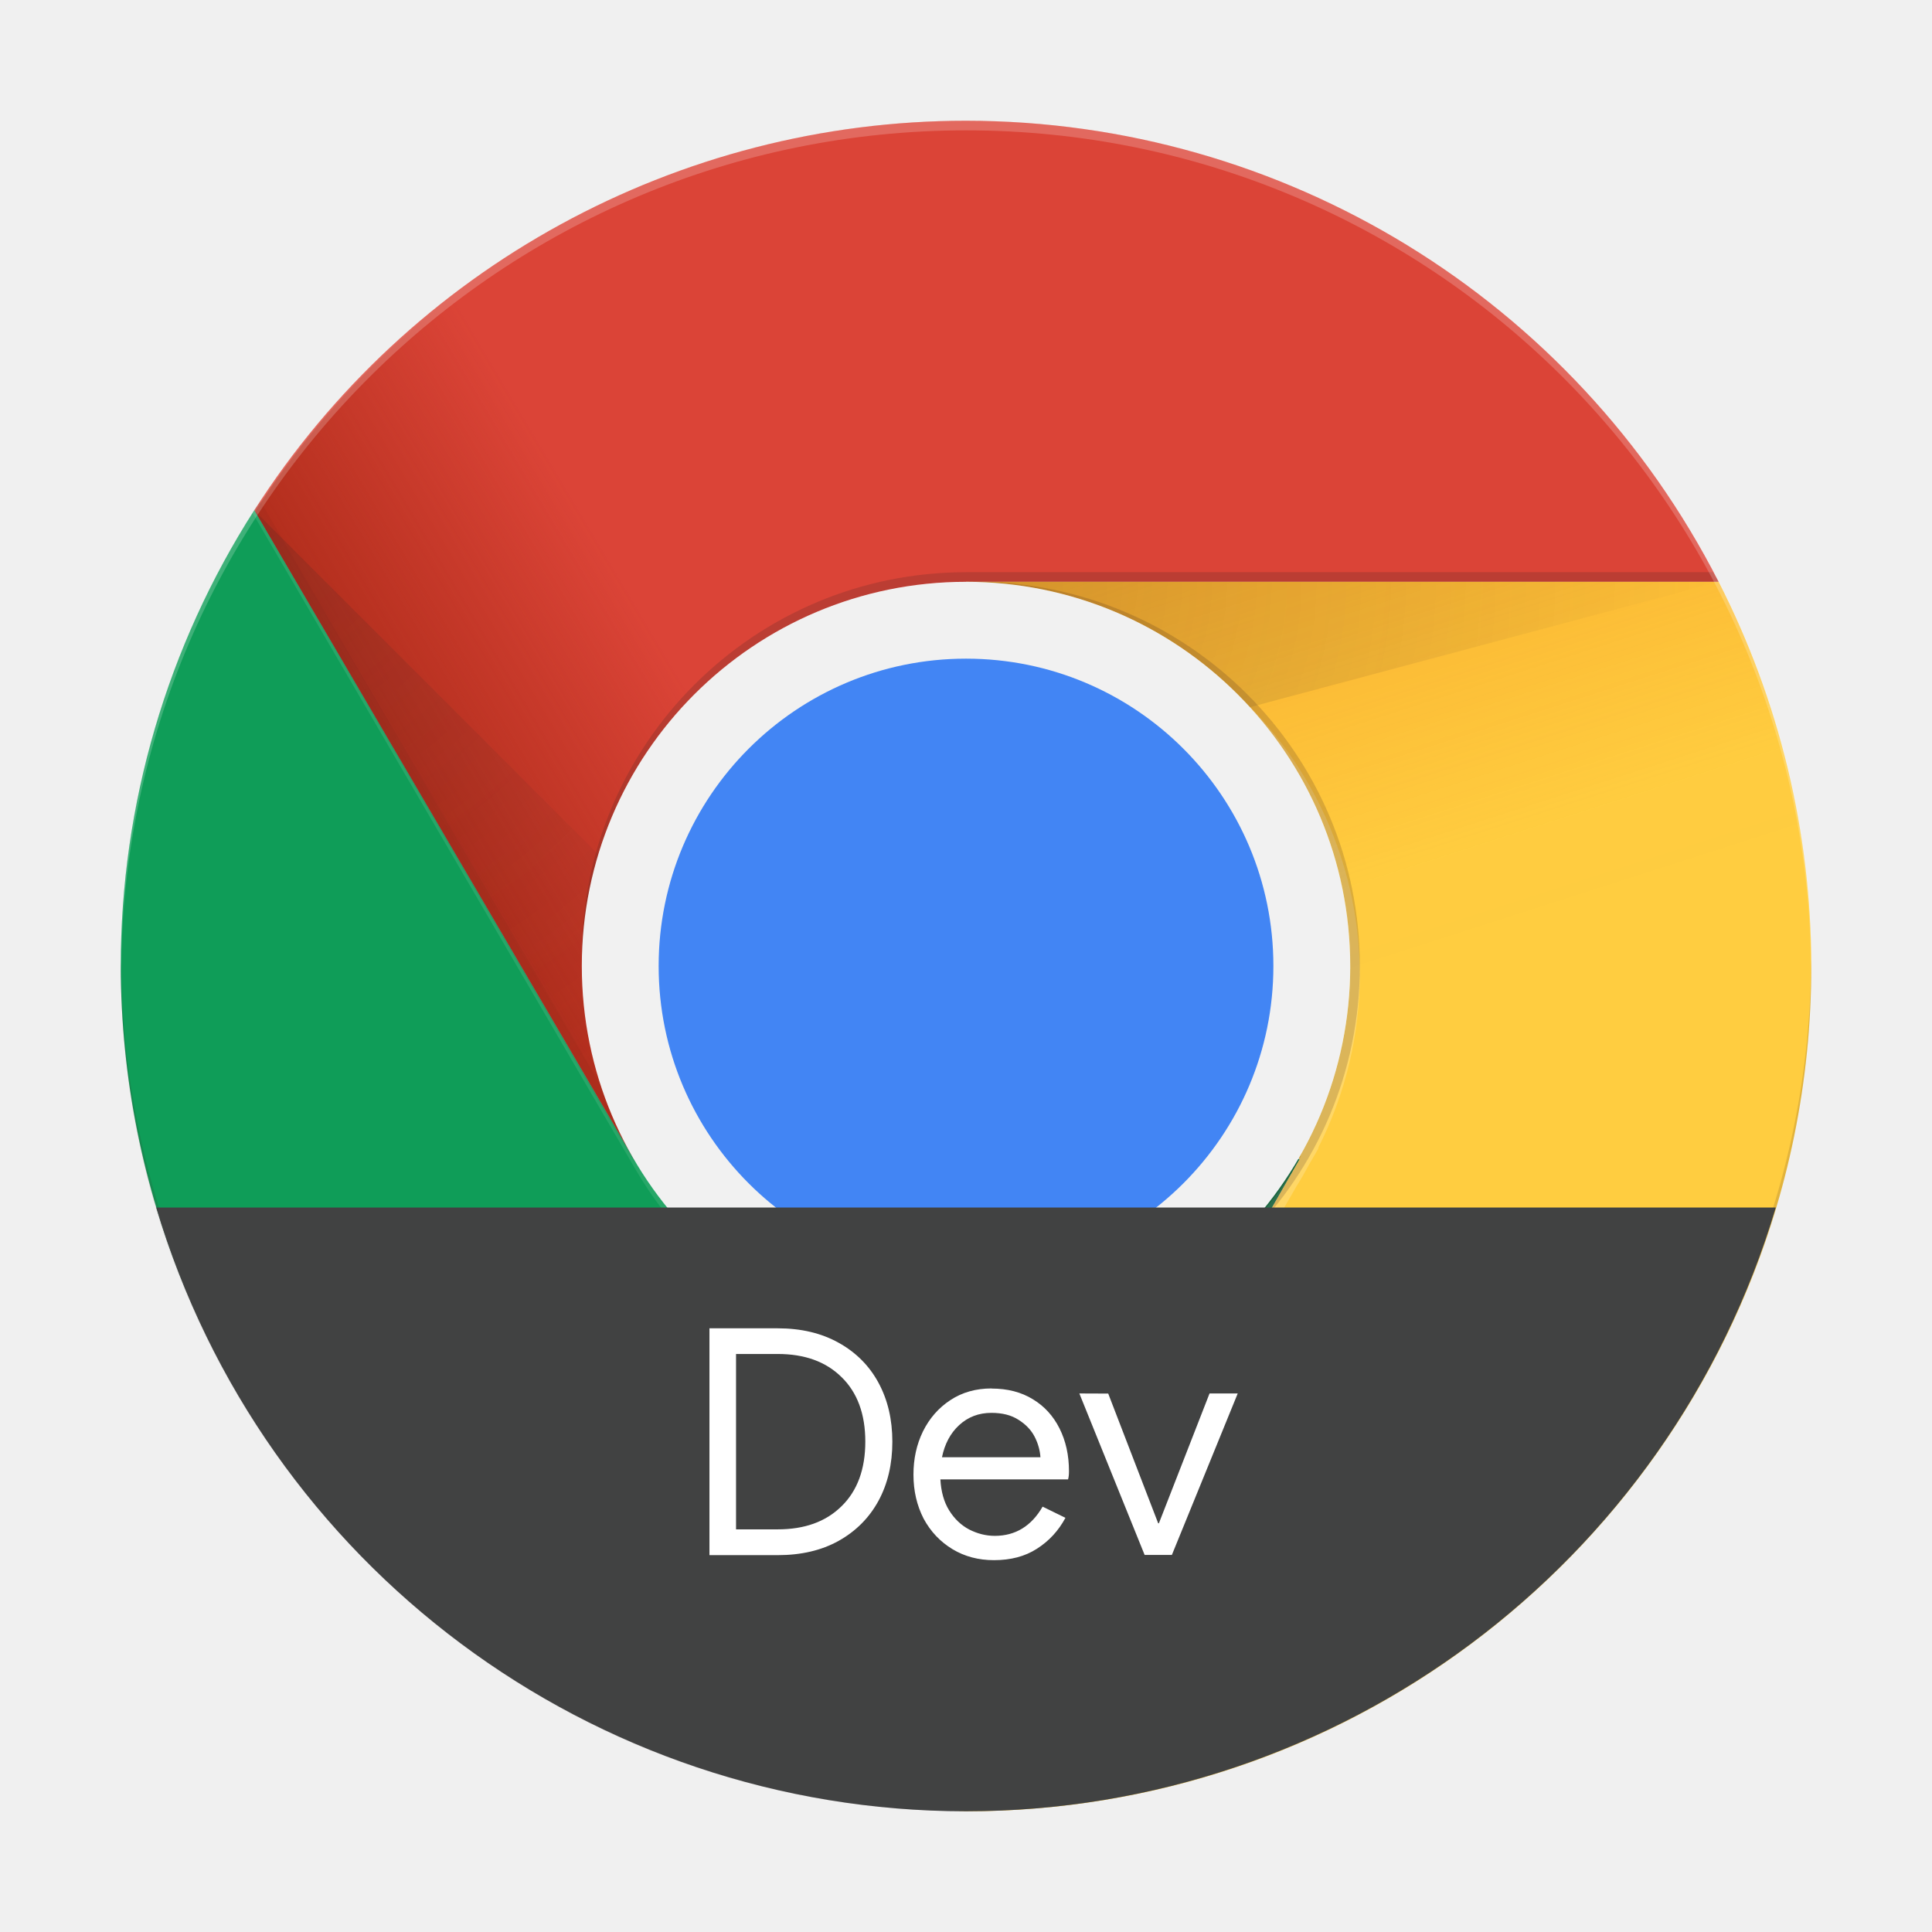
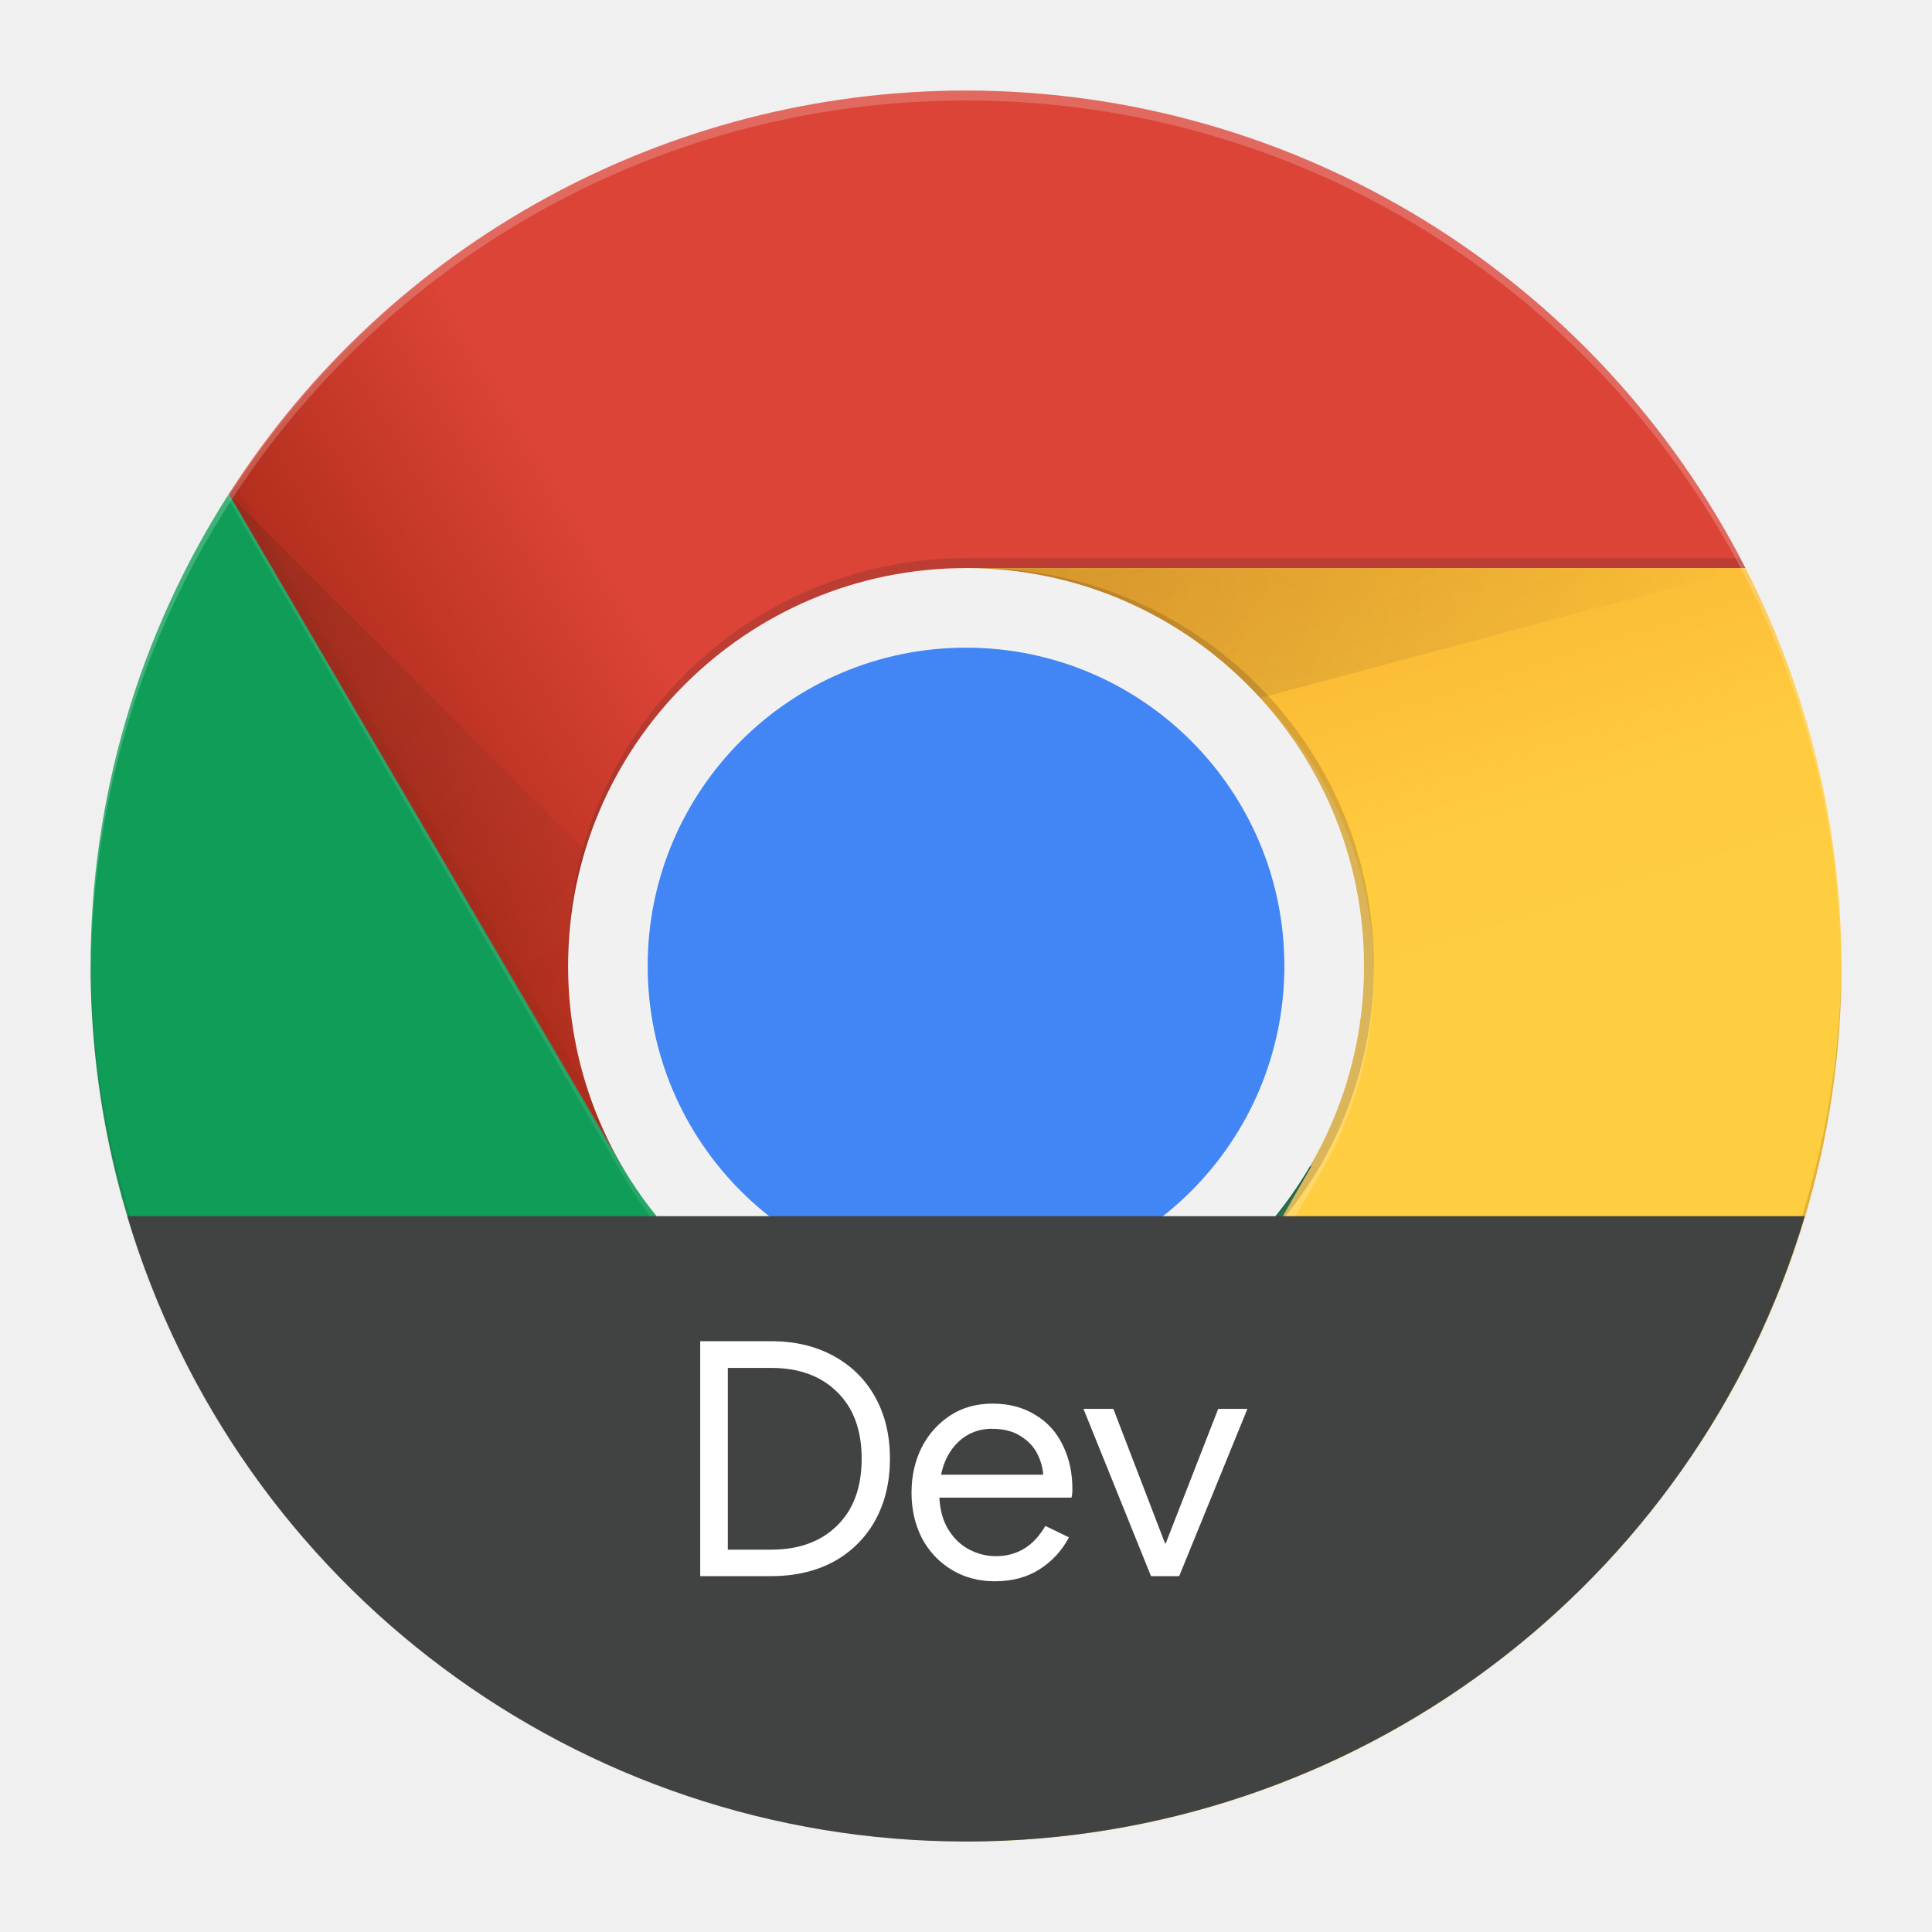
<svg xmlns="http://www.w3.org/2000/svg" xmlns:xlink="http://www.w3.org/1999/xlink" width="64" height="64" viewBox="0 0 16.933 16.933" version="1.1" id="svg5">
  <defs id="defs2">
    <linearGradient xlink:href="#linearGradient8986" id="linearGradient8988" x1="343.899" y1="131.772" x2="288.639" y2="105.745" gradientUnits="userSpaceOnUse" gradientTransform="translate(27.10082,13.35454)" />
    <linearGradient id="linearGradient8986">
      <stop style="stop-color:#055524;stop-opacity:0.4" offset="0" id="stop8982" />
      <stop style="stop-color:#055524;stop-opacity:0.002" offset="0.33" id="stop9592" />
      <stop style="stop-color:#055524;stop-opacity:0;" offset="1" id="stop8984" />
    </linearGradient>
    <linearGradient xlink:href="#linearGradient5320" id="linearGradient5322" x1="339.975" y1="29.645" x2="359.899" y2="91.645" gradientUnits="userSpaceOnUse" gradientTransform="translate(27.10082,13.35454)" />
    <linearGradient id="linearGradient5320">
      <stop style="stop-color:#ea6100;stop-opacity:0.302" offset="0" id="stop5316" />
      <stop style="stop-color:#ea6100;stop-opacity:0.003" offset="0.66" id="stop5388" />
      <stop style="stop-color:#ea6100;stop-opacity:0;" offset="1" id="stop5318" />
    </linearGradient>
    <linearGradient xlink:href="#linearGradient7553" id="linearGradient7555" x1="257.792" y1="63.645" x2="308.255" y2="33.645" gradientUnits="userSpaceOnUse" gradientTransform="translate(27.19066,13.45416)" />
    <linearGradient id="linearGradient7553">
      <stop style="stop-color:#a52714;stop-opacity:0.992" offset="0" id="stop7549" />
      <stop style="stop-color:#a52714;stop-opacity:0" offset="0.66" id="stop7777" />
      <stop style="stop-color:#a52714;stop-opacity:0;" offset="1" id="stop7551" />
    </linearGradient>
    <radialGradient xlink:href="#linearGradient29324" id="radialGradient29326" cx="359.702" cy="117.085" fx="359.702" fy="117.085" r="19.41" gradientTransform="matrix(3.472954,0,0,3.560021,-905.1904,-322.307)" gradientUnits="userSpaceOnUse" />
    <linearGradient id="linearGradient29324">
      <stop style="stop-color:#263238;stop-opacity:0.2" offset="0" id="stop29320" />
      <stop style="stop-color:#263238;stop-opacity:0;" offset="1" id="stop29322" />
    </linearGradient>
    <radialGradient xlink:href="#linearGradient27513" id="radialGradient27515" cx="349" cy="20.275" fx="349" fy="20.275" r="39.2" gradientTransform="matrix(2.020408,0,0,1.899872,-356.1224,10.48008)" gradientUnits="userSpaceOnUse" />
    <linearGradient id="linearGradient27513">
      <stop style="stop-color:#3e2723;stop-opacity:0.2" offset="0" id="stop27509" />
      <stop style="stop-color:#3e2723;stop-opacity:0" offset="1" id="stop27511" />
    </linearGradient>
    <radialGradient xlink:href="#linearGradient27513" id="radialGradient35106" cx="274.88" cy="46.55" fx="274.88" fy="46.55" r="28.625" gradientTransform="matrix(2.397375,0,0,2.439301,-384.0969,-71.98697)" gradientUnits="userSpaceOnUse" />
  </defs>
-   <g id="g38077" transform="matrix(0.0841856,0,0,0.0841856,-20.91411,0.9741477)">
+   <g id="g38077" transform="matrix(0.08719223,0,0,0.08719223,-21.96342,0.7065577)">
    <path id="path2795" style="fill:#db4437;fill-opacity:1;stroke-width:0.951" d="M 349,1 A 88,88 0 0 0 274.893,41.563 L 314.35,109 C 315.299,108.6 349,49 349,49 h 78.355 A 88,88 0 0 0 349,1 Z" />
    <path id="path2999" style="fill:#0f9d58;fill-opacity:1;stroke-width:1.042" d="M 274.908,41.535 A 88,88 0 0 0 261,89 88,88 0 0 0 345.076,176.719 l 38.664,-67.619 h -69.301 z" />
    <path id="path2999-9" style="fill:url(#linearGradient8988);fill-opacity:1;stroke-width:1.042" d="M 274.908,41.535 A 88,88 0 0 0 261,89 88,88 0 0 0 345.076,176.719 l 38.664,-67.619 h -69.301 z" />
    <path id="path4009" style="fill:#ffcd40;fill-opacity:1;stroke-width:0.94" d="m 349,49 34.74,60.1 -38.664,67.619 c 1.306,0.123 2.614,0.217 3.924,0.281 48.601,0 88,-39.399 88,-88 -0.009,-13.908 -3.314,-27.616 -9.645,-40 z" />
    <path id="path4009-7" style="fill:url(#linearGradient5322);fill-opacity:1;stroke-width:0.94" d="m 349,49 34.74,60.1 -38.664,67.619 c 1.306,0.123 2.614,0.217 3.924,0.281 48.601,0 88,-39.399 88,-88 -0.009,-13.908 -3.314,-27.616 -9.645,-40 z" />
    <path id="rect37027" style="fill:#3e2723;fill-opacity:0.149" d="m 274.553,39.645 a 88,88 0 0 0 -0.566,0.756 l -0.078,0.135 39.539,67.801 0.861,-0.5 z" transform="translate(1,1)" />
    <path id="path2795-2" style="fill:url(#linearGradient7555);fill-opacity:1;stroke-width:0.951" d="m 349.09,1.1 a 88,88 0 0 0 -74.107,40.563 l 39.457,67.437 c 0.95,-0.4 34.65,-60 34.65,-60 h 78.355 A 88,88 0 0 0 349.09,1.1 Z" />
    <path id="path10302" style="fill:#3e2723;fill-opacity:0.2;stroke-width:0.861" d="m 348,47 c -22.091,0 -40,17.909 -40,40 0.012,0.167 0.025,0.333 0.039,0.5 C 308.313,65.619 326.118,48.02 348,48 h 78.355 a 88,88 0 0 0 -0.59,-1 z" transform="translate(1,1)" />
    <path id="rect11816" style="fill:url(#radialGradient29326);fill-opacity:1" d="m 383.896,108.819 -17.86,-10.3 -20.96,78.2 z" />
    <path id="rect12627" style="fill:#ffffff;fill-opacity:0.2" d="M 376.807,60.264 C 383.984,67.714 387.996,77.655 388,88 l -5.26,20.1 -38.664,67.619 c 0.268,0.025 0.537,0.036 0.805,0.059 l 37.48,-64.766 c 0.488,-0.78 0.949,-1.577 1.383,-2.389 l 0.98,-1.695 -0.076,0.037 C 387.482,101.398 388.972,95.246 389,89 388.995,78.165 384.595,67.796 376.807,60.264 Z" transform="translate(1,1)" />
    <path id="path13191" style="fill:#3e2723;fill-opacity:0.1;stroke-width:0.986" d="M 349,48 A 40,40 0 0 0 348.742,48.018 40,40 0 0 1 388,88 40,40 0 0 1 348.5,127.965 40,40 0 0 0 349,128 40,40 0 0 0 389,88 40,40 0 0 0 349,48 Z" transform="translate(1,1)" />
    <path id="path13191-8" style="fill:#3e2723;fill-opacity:0.1;stroke-width:0.986" d="m 350,49 a 40,40 0 0 0 -0.258,0.018 A 40,40 0 0 1 389,89 40,40 0 0 1 349.5,128.965 40,40 0 0 0 350,129 a 40,40 0 0 0 40,-40 40,40 0 0 0 -40,-40 z" />
    <path id="rect14116" style="fill:url(#radialGradient27515);fill-opacity:1" d="m 349,49 h 78.4 L 349,69.95 Z" />
    <path id="path111-3" d="m 273.908,40.535 a 88,88 0 0 0 -0.178,0.316 l 39.82,68.248 c 6.92,11.94 19.8,20 34.6,20 12.632,0 23.849,-5.876 31.172,-15.023 l 3.309,-5.785 c -6.947,11.833 -19.761,19.809 -34.48,19.809 -14.8,0 -27.7,-8.06 -34.6,-20 h -0.041 -0.07 z" style="fill:#ffffff;fill-opacity:0.1" transform="translate(1,1)" />
    <path id="path33289" style="fill:#ffffff;fill-opacity:0.2;stroke-width:0.906" d="m 348,0 a 88,88 0 0 0 -88,88 88,88 0 0 0 0.035,0.5 A 88,88 0 0 1 348,1 88,88 0 0 1 435.982,88.254 88,88 0 0 0 436,88 88,88 0 0 0 348,0 Z" transform="translate(1,1)" />
    <path id="rect34189" style="fill:url(#radialGradient35106);fill-opacity:1" d="m 274.893,41.563 57.25,57.24 -17.78,10.41 z" />
    <path id="path35564" style="fill:#3e2723;fill-opacity:0.149;stroke-width:0.983" d="M 435.982,87.254 A 88,88 0 0 1 348,175 88,88 0 0 1 260.035,87.5 88,88 0 0 0 260,88 a 88,88 0 0 0 88,88 88,88 0 0 0 88,-88 88,88 0 0 0 -0.018,-0.746 z" transform="translate(1,1)" />
    <path id="rect35898" style="fill:#263238;fill-opacity:0.149" d="m 382.631,108.291 -1.66,0.881 -38.012,66.467 a 88,88 0 0 0 1.105,0.08 z" transform="translate(1,1)" />
    <circle style="fill:#f1f1f1;fill-opacity:1;stroke-width:1.077" id="path10697" cx="349" cy="89" r="40" />
    <circle style="fill:#4285f4;fill-opacity:1;stroke-width:1.348" id="path11362" cx="349" cy="89" r="32" />
  </g>
-   <path id="path898" style="fill:#414242;fill-opacity:1;stroke-width:4;stroke-linecap:round;stroke-linejoin:round" d="M 5.176 40 A 28 28 0 0 0 32 60 A 28 28 0 0 0 58.824 40 L 5.176 40 z " transform="scale(0.2645833)" />
-   <path id="path52343" style="font-size:33.394px;line-height:1.25;font-family:'Google Sans';-inkscape-font-specification:'Google Sans';fill:#ffffff;stroke-width:0.069" d="m 6.218,11.642 v 1.988 h 0.599 c 0.204,0 0.382,-0.041 0.533,-0.125 0.152,-0.085 0.269,-0.203 0.35,-0.352 0.081,-0.15 0.121,-0.322 0.121,-0.517 0,-0.194 -0.04,-0.366 -0.121,-0.516 C 7.619,11.97 7.502,11.853 7.351,11.769 7.199,11.684 7.021,11.642 6.817,11.642 Z m 0.233,0.225 h 0.366 c 0.235,0 0.421,0.067 0.558,0.202 0.139,0.135 0.209,0.324 0.209,0.566 0,0.242 -0.07,0.432 -0.209,0.567 -0.137,0.135 -0.323,0.202 -0.558,0.202 H 6.451 Z m 2.24,0.302 c -0.137,0 -0.258,0.034 -0.361,0.102 -0.104,0.068 -0.184,0.16 -0.241,0.275 -0.056,0.115 -0.083,0.241 -0.083,0.378 -5e-7,0.143 0.03,0.271 0.089,0.386 0.061,0.113 0.145,0.202 0.252,0.267 0.107,0.065 0.229,0.097 0.364,0.097 0.148,0 0.273,-0.033 0.377,-0.1 0.105,-0.067 0.189,-0.157 0.25,-0.271 L 9.138,13.205 c -0.098,0.17 -0.238,0.256 -0.419,0.256 -0.078,0 -0.152,-0.019 -0.225,-0.056 -0.07,-0.037 -0.129,-0.093 -0.175,-0.167 -0.046,-0.074 -0.071,-0.165 -0.077,-0.272 h 1.119 c 0.006,-0.02 0.008,-0.044 0.008,-0.072 0,-0.141 -0.028,-0.265 -0.083,-0.375 C 9.231,12.41 9.154,12.325 9.053,12.264 8.951,12.201 8.83,12.17 8.691,12.17 Z m 0.769,0.044 0.572,1.415 h 0.239 l 0.577,-1.415 h -0.247 l -0.444,1.138 h -0.006 L 9.713,12.214 Z M 8.689,12.383 c 0.096,0 0.175,0.02 0.238,0.061 0.065,0.041 0.112,0.091 0.142,0.15 0.03,0.059 0.046,0.119 0.05,0.178 H 8.256 c 0.024,-0.117 0.074,-0.211 0.15,-0.281 0.078,-0.072 0.172,-0.108 0.283,-0.108 z" />
+   <path id="path898" style="fill:#414242;fill-opacity:1;stroke-width:1.096;stroke-linecap:round;stroke-linejoin:round" d="m 1.116,10.659 a 7.673,7.673 0 0 0 7.351,5.481 7.673,7.673 0 0 0 7.351,-5.481 z" />
+   <path id="path52343" style="font-size:33.394px;line-height:1.25;font-family:'Google Sans';-inkscape-font-specification:'Google Sans';fill:#ffffff;stroke-width:0.072" d="m 6.137,11.755 v 2.059 h 0.621 c 0.211,0 0.395,-0.043 0.553,-0.129 0.157,-0.088 0.278,-0.21 0.363,-0.365 0.084,-0.155 0.126,-0.334 0.126,-0.535 0,-0.201 -0.041,-0.379 -0.126,-0.534 C 7.589,12.095 7.468,11.974 7.311,11.887 7.153,11.799 6.969,11.755 6.758,11.755 Z m 0.242,0.234 h 0.379 c 0.243,0 0.436,0.07 0.578,0.21 0.144,0.14 0.216,0.335 0.216,0.586 0,0.251 -0.072,0.447 -0.216,0.587 -0.142,0.14 -0.335,0.21 -0.578,0.21 H 6.379 Z m 2.32,0.313 c -0.142,0 -0.267,0.035 -0.374,0.106 -0.107,0.071 -0.191,0.166 -0.25,0.284 -0.058,0.119 -0.086,0.25 -0.086,0.391 -6e-7,0.148 0.031,0.281 0.092,0.4 0.063,0.117 0.15,0.209 0.261,0.276 0.111,0.067 0.237,0.1 0.377,0.1 0.153,0 0.283,-0.035 0.391,-0.104 0.109,-0.069 0.196,-0.162 0.259,-0.281 L 9.162,13.374 c -0.102,0.176 -0.246,0.265 -0.434,0.265 -0.081,0 -0.158,-0.019 -0.233,-0.058 -0.073,-0.038 -0.134,-0.096 -0.182,-0.173 -0.048,-0.077 -0.074,-0.171 -0.08,-0.282 h 1.158 c 0.006,-0.021 0.008,-0.046 0.008,-0.075 0,-0.146 -0.029,-0.275 -0.086,-0.388 C 9.259,12.551 9.179,12.463 9.073,12.4 8.968,12.335 8.843,12.302 8.699,12.302 Z m 0.797,0.046 0.592,1.466 h 0.247 l 0.598,-1.466 h -0.256 l -0.46,1.179 h -0.006 L 9.758,12.348 Z m -0.799,0.175 c 0.1,0 0.181,0.021 0.247,0.063 0.067,0.042 0.117,0.094 0.147,0.155 0.031,0.061 0.048,0.123 0.052,0.184 H 8.248 c 0.025,-0.121 0.077,-0.218 0.155,-0.291 0.081,-0.075 0.179,-0.112 0.294,-0.112 z" />
</svg>
